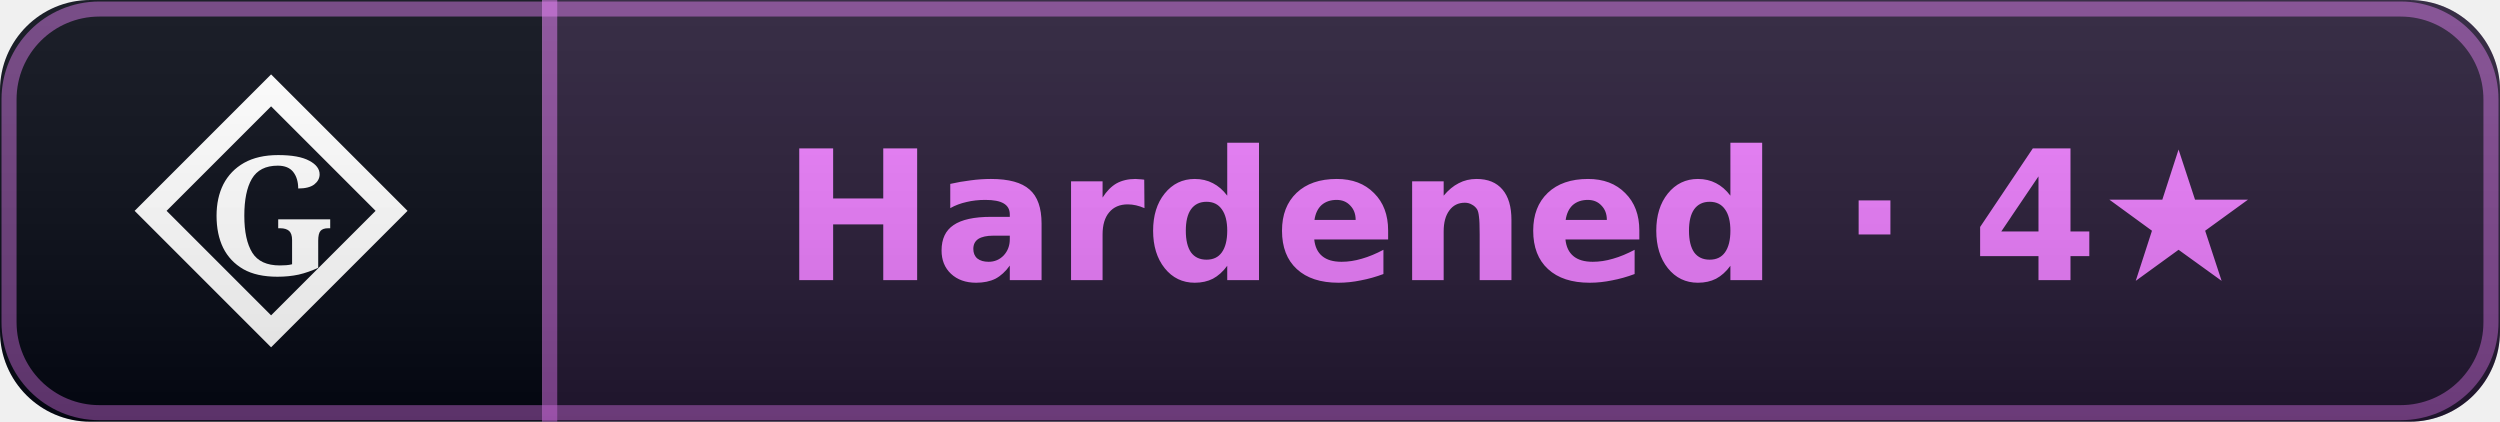
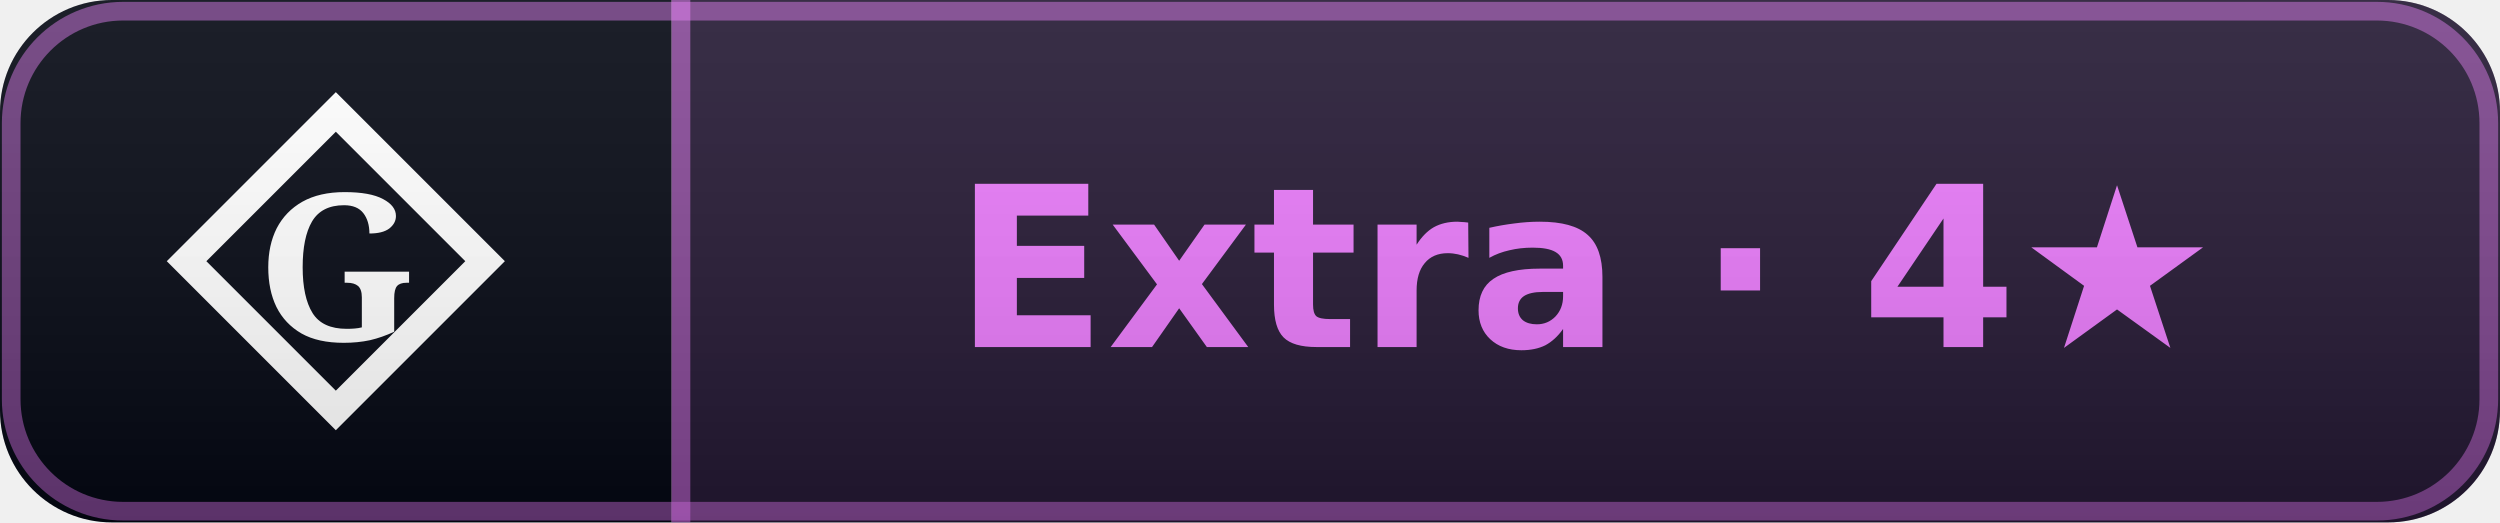
- <svg xmlns="http://www.w3.org/2000/svg" width="166" height="28" viewBox="0 0 166 28" role="img" aria-label="Gaia rank sample: Hardened (4 stars)">
+ <svg xmlns="http://www.w3.org/2000/svg" width="134" height="28" viewBox="0 0 134 28" role="img" aria-label="Gaia rank sample: Extra (4 stars)">
  <linearGradient id="sh" x2="0" y2="100%">
    <stop offset="0" stop-color="#fff" stop-opacity=".10" />
    <stop offset="1" stop-opacity=".14" />
  </linearGradient>
  <clipPath id="rc">
-     <rect width="166" height="28" rx="6" fill="#fff" />
+     <rect width="134" height="28" rx="6" fill="#fff" />
  </clipPath>
  <g clip-path="url(#rc)">
    <rect width="36" height="28" fill="#030712" />
-     <rect x="36.0" width="130.0" height="28" fill="#030712" />
-     <rect x="36.0" width="130.0" height="28" fill="rgba(232,121,249,0.14)" />
+     <rect x="36.0" width="98.0" height="28" fill="#030712" />
+     <rect x="36.0" width="98.0" height="28" fill="rgba(232,121,249,0.14)" />
    <rect x="36.0" width="1" height="28" fill="rgba(232,121,249,0.5)" />
    <path d="M 18.0 6 L 26.0 14 L 18.0 22 L 10.0 14 Z" fill="none" stroke="#ffffff" stroke-width="1.5" stroke-linejoin="miter" />
    <text x="18.0" y="14" font-family="EB Garamond, Georgia, serif" font-weight="600" font-size="11" fill="#ffffff" text-anchor="middle" dominant-baseline="central">G</text>
-     <text x="101.0" y="18.6" font-family="Verdana,DejaVu Sans,sans-serif" font-size="12" font-weight="700" text-anchor="middle" fill="#e879f9">Hardened · 4★</text>
-     <rect x="0.6" y="0.6" width="164.8" height="26.8" fill="none" stroke="rgba(232,121,249,0.45)" stroke-width="1" rx="6" />
-     <rect width="166" height="28" fill="url(#sh)" />
+     <text x="85.0" y="18.6" font-family="Verdana,DejaVu Sans,sans-serif" font-size="12" font-weight="700" text-anchor="middle" fill="#e879f9">Extra · 4★</text>
+     <rect x="0.6" y="0.6" width="132.8" height="26.8" fill="none" stroke="rgba(232,121,249,0.45)" stroke-width="1" rx="6" />
+     <rect width="134" height="28" fill="url(#sh)" />
  </g>
</svg>
